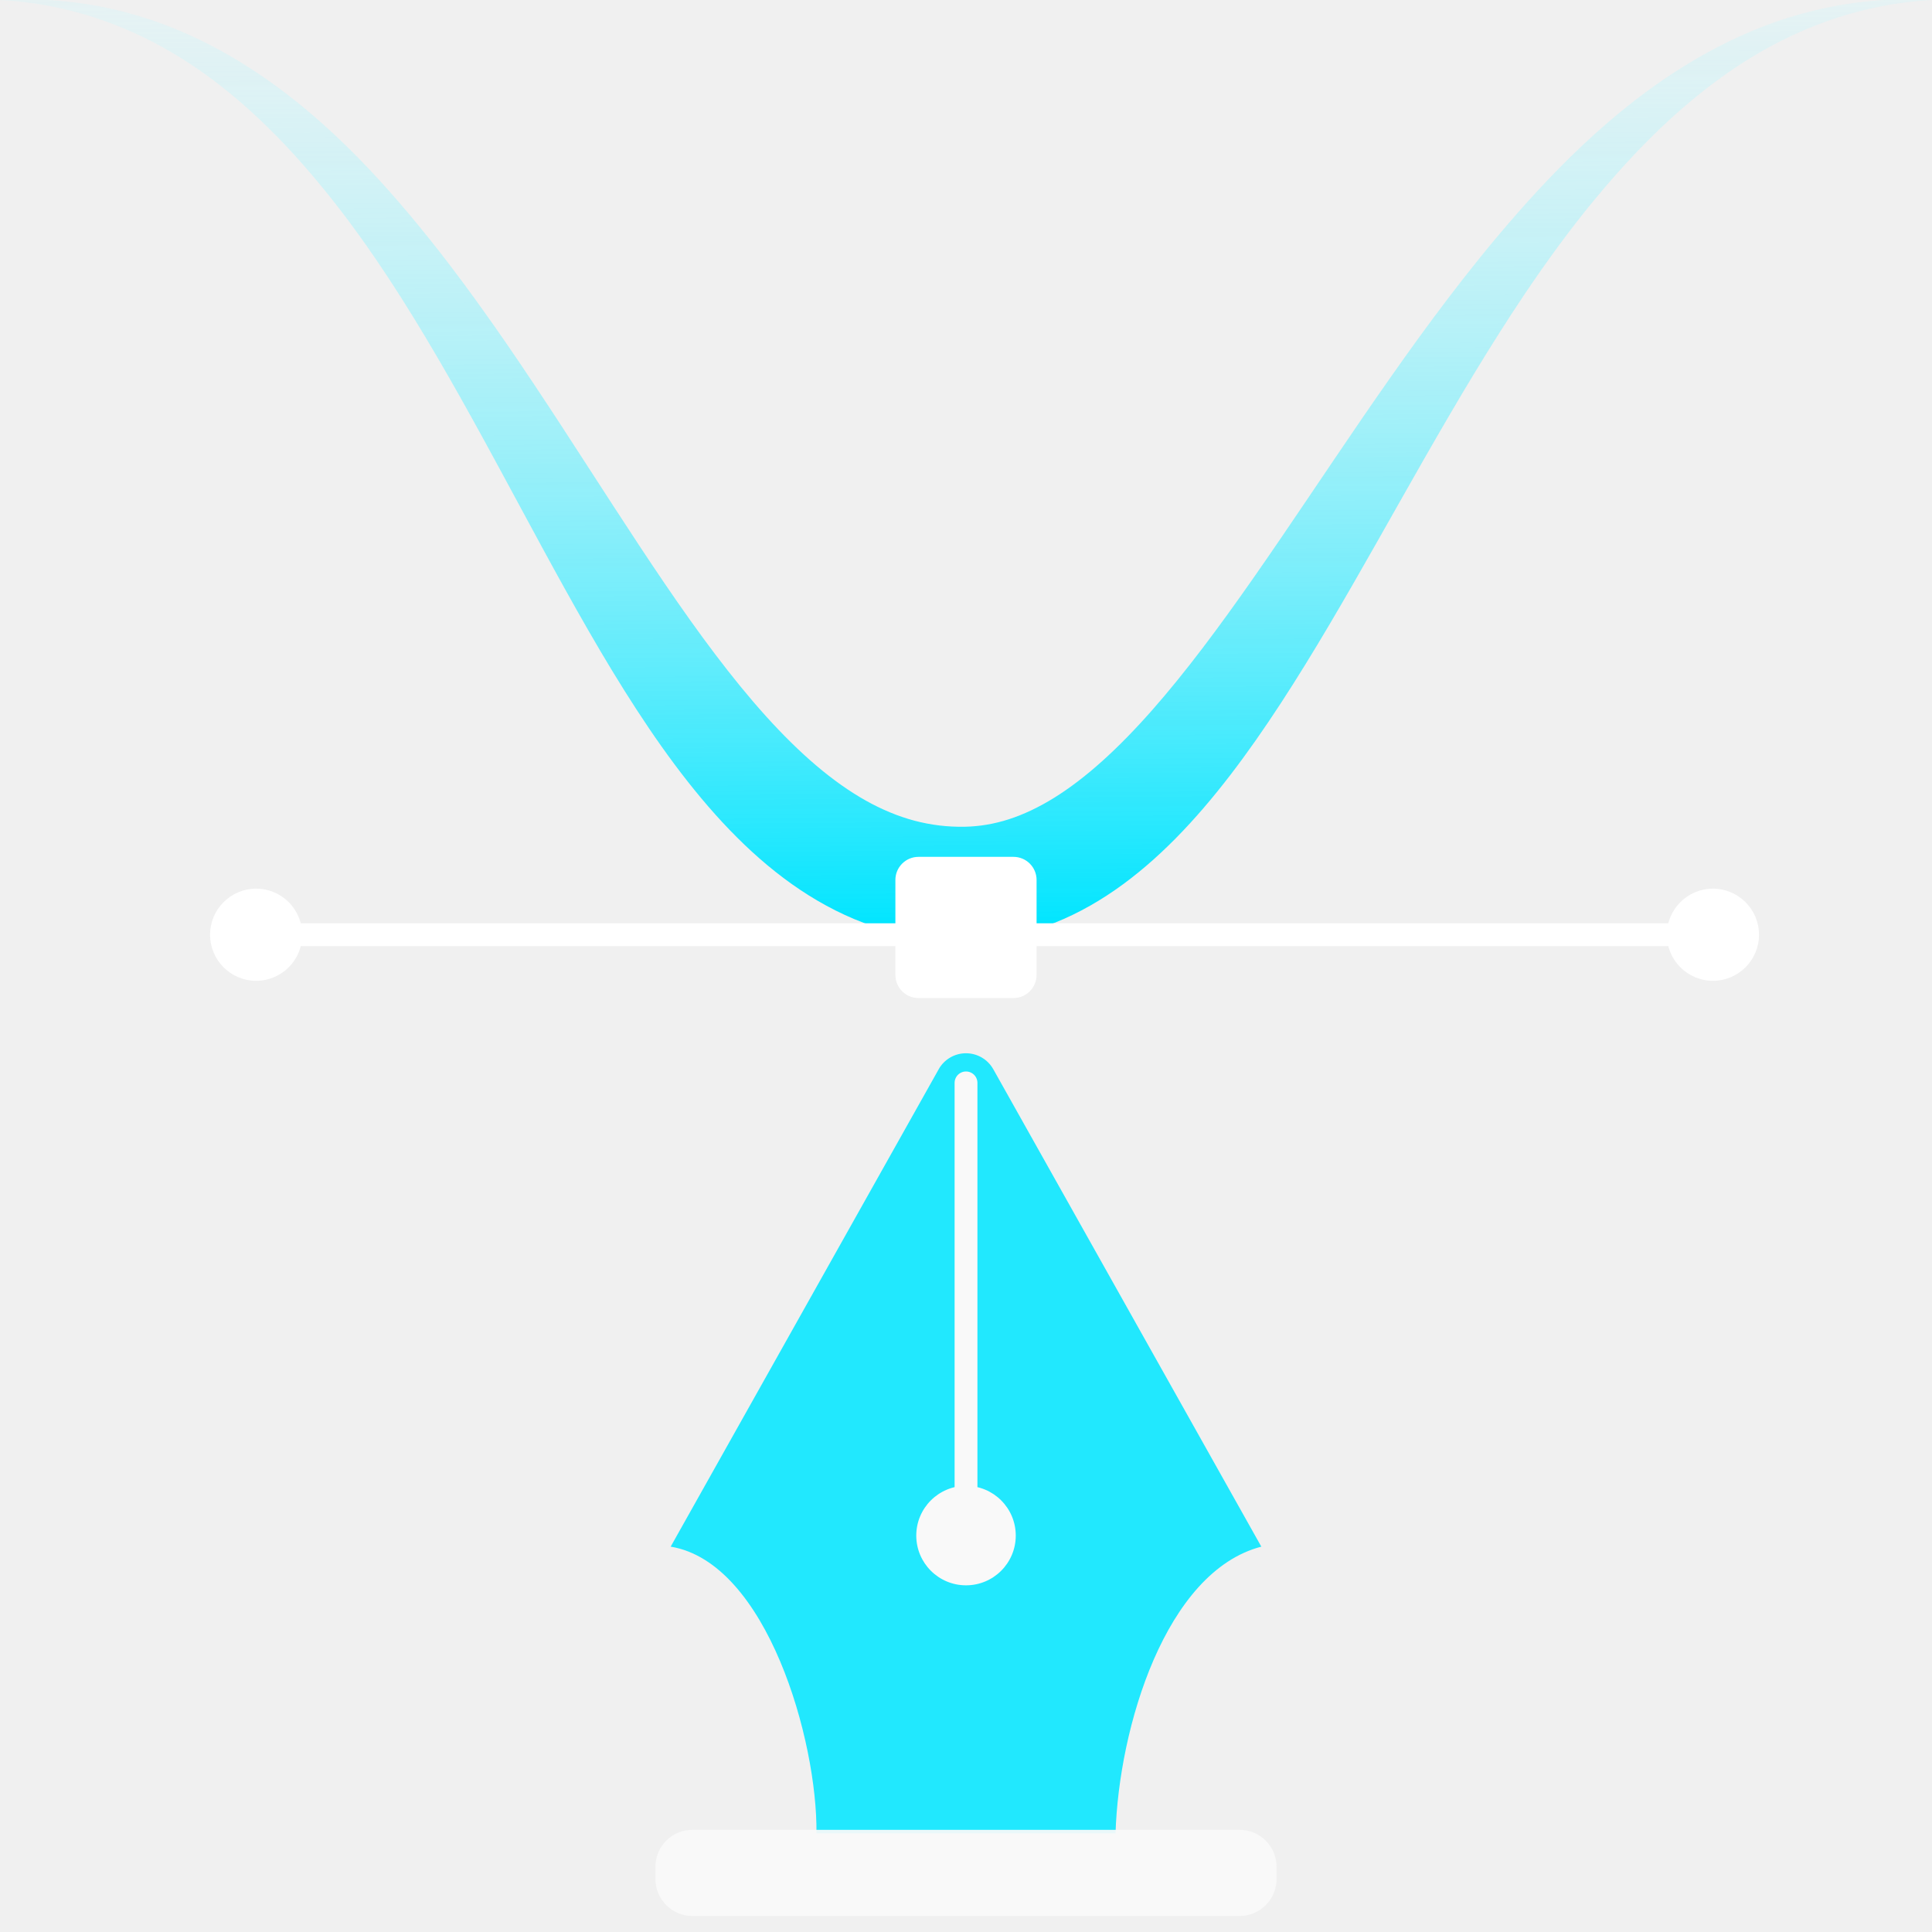
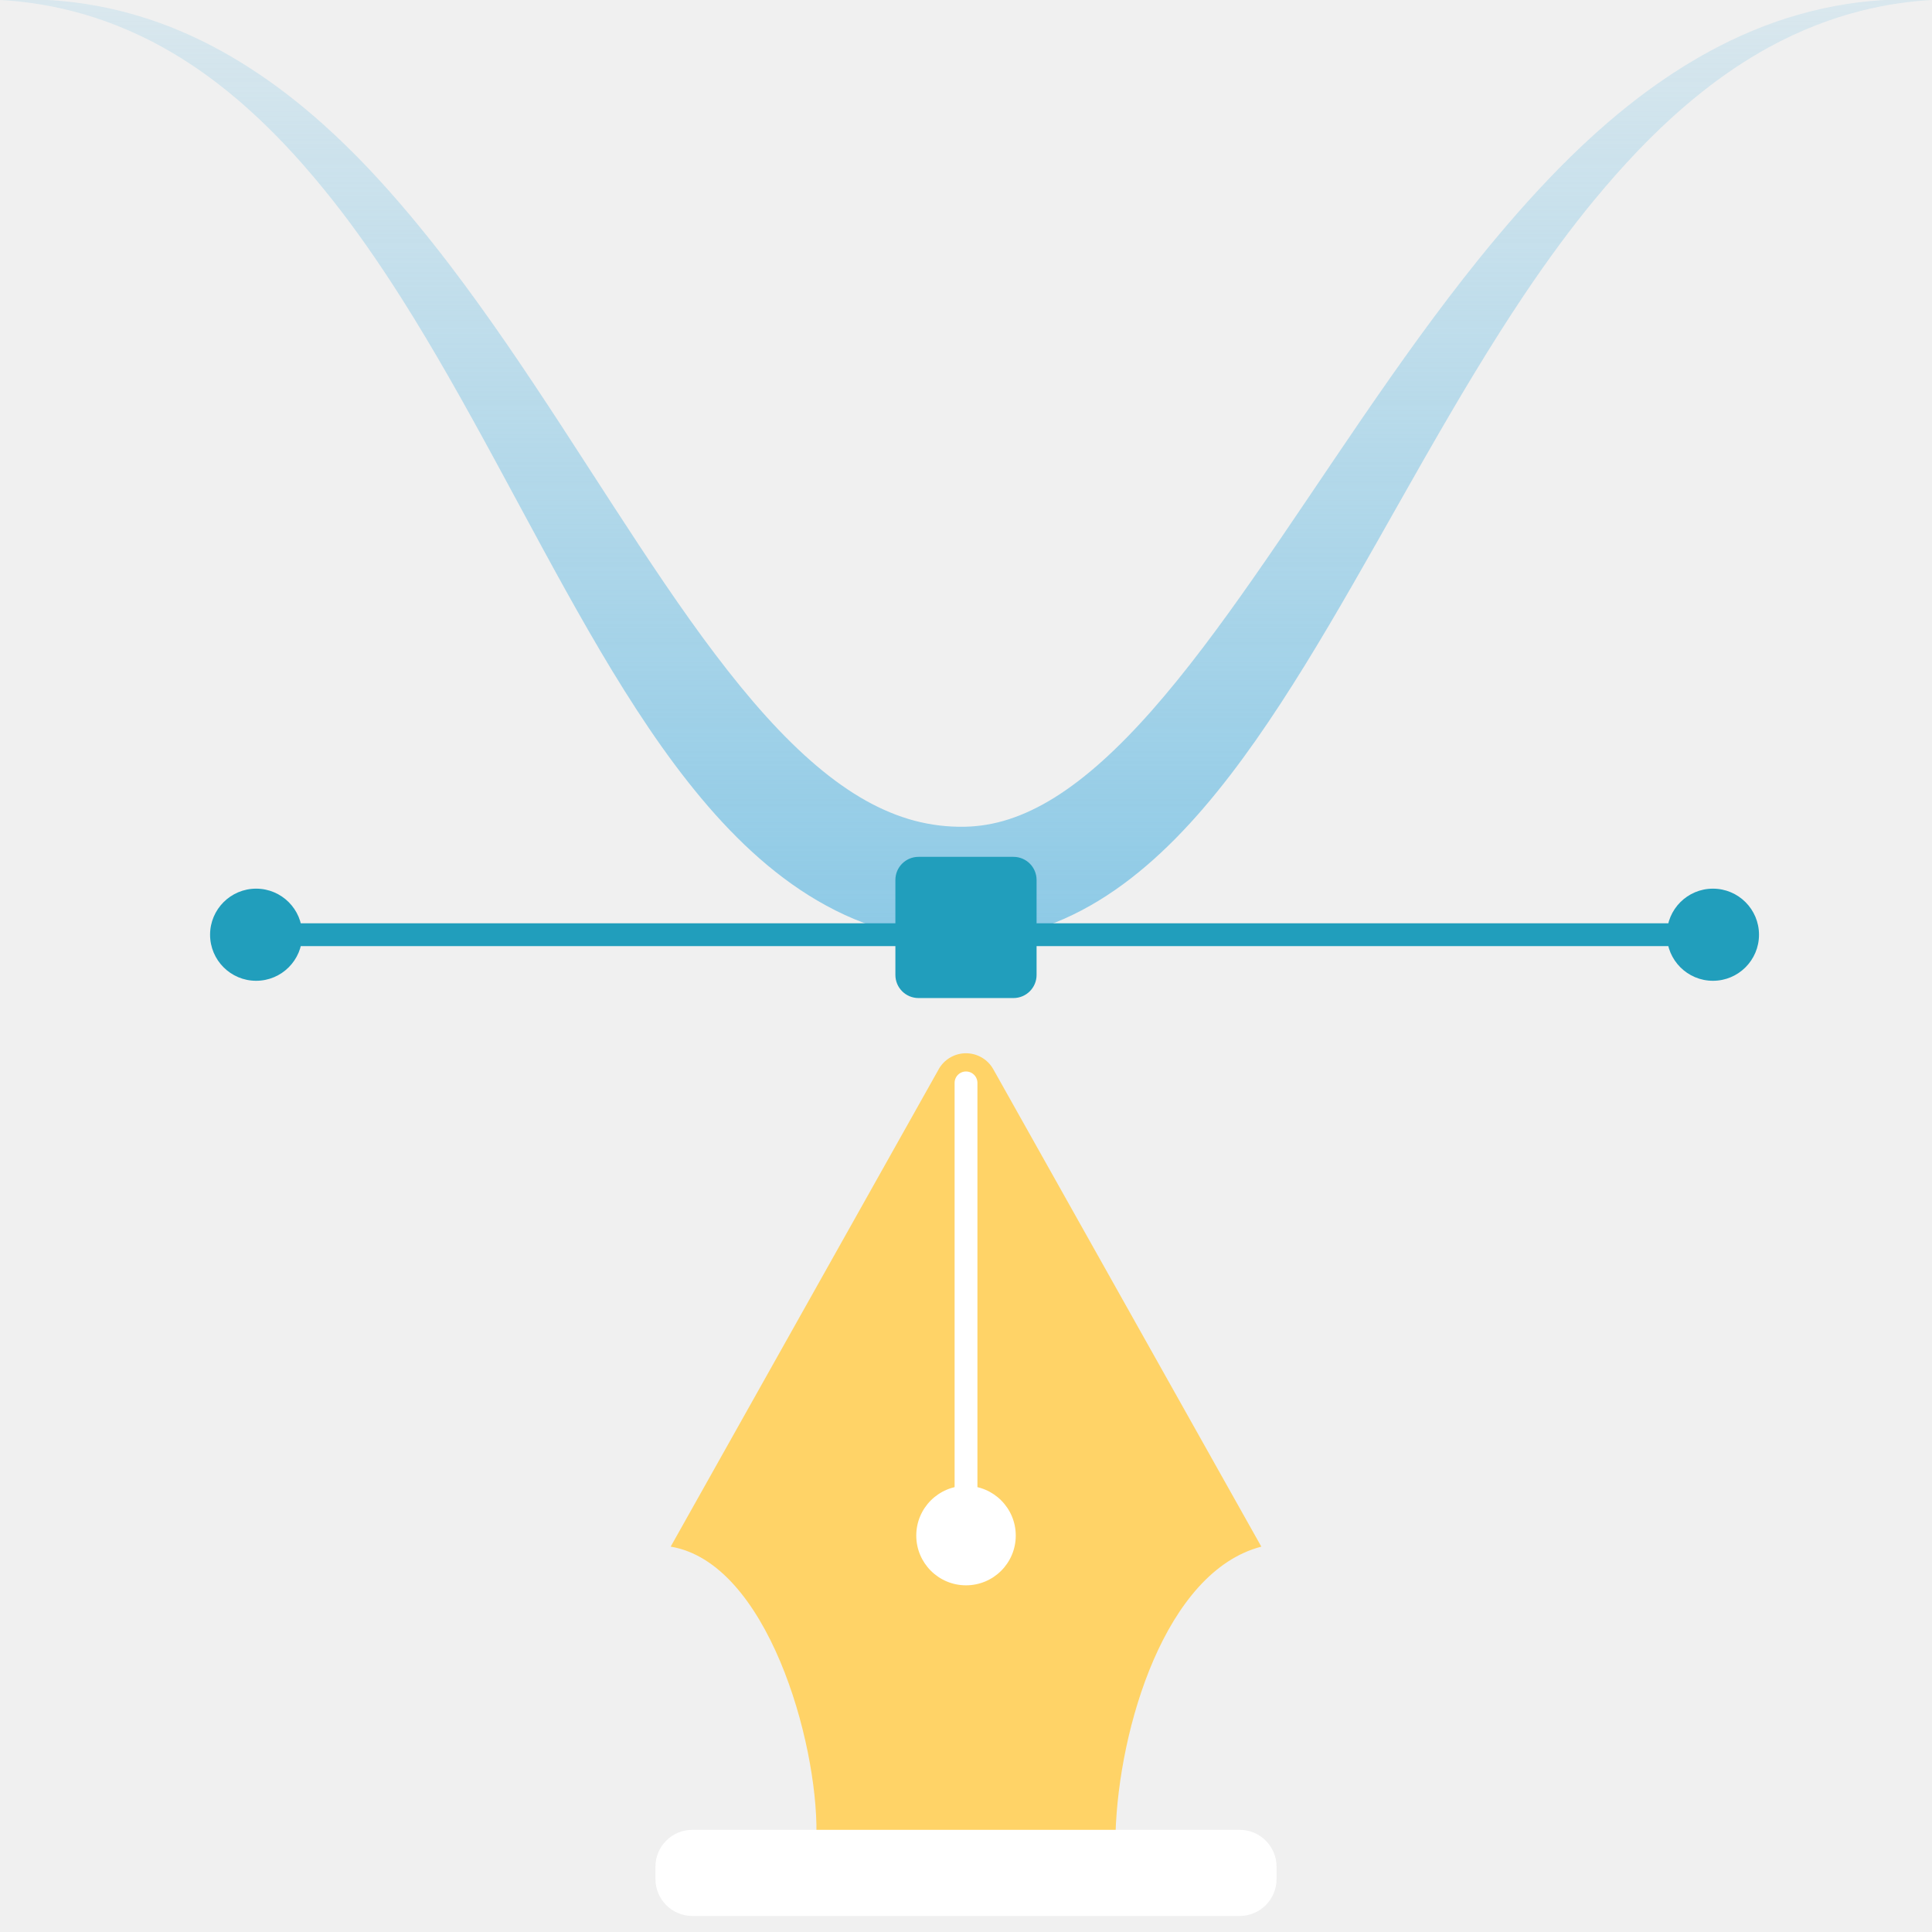
<svg xmlns="http://www.w3.org/2000/svg" xmlns:xlink="http://www.w3.org/1999/xlink" width="256" height="256" viewBox="0 0 67.733 67.733" version="1.1" id="svg1" xml:space="preserve">
  <defs id="defs1">
    <linearGradient id="linearGradient4">
-       <stop style="stop-color:#ffffff;stop-opacity:0;" offset="0" id="stop6" />
-       <stop style="stop-color:#00e5ff;stop-opacity:1;" offset="1" id="stop5" />
+       <stop style="stop-color:#8ecae6;stop-opacity:0;" offset="0.002" id="stop6" />
+       <stop style="stop-color:#8ecae6;stop-opacity:1;" offset="1" id="stop5" />
    </linearGradient>
-     <linearGradient xlink:href="#linearGradient4" id="linearGradient5" x1="30.758" y1="-9.926" x2="31.073" y2="32.586" gradientUnits="userSpaceOnUse" />
+     <linearGradient xlink:href="#linearGradient4" id="linearGradient5" x1="30.916" y1="-9.926" x2="30.916" y2="32.586" gradientUnits="userSpaceOnUse" />
  </defs>
  <g id="layer1">
    <path style="fill:url(#linearGradient5);fill-rule:nonzero;stroke:none;stroke-width:4;stroke-linecap:round;stroke-linejoin:round" d="m 0,0 c 1.417,0.077 3.49,0.414 5.763,1.69 1.589,0.891 3.078,2.124 4.529,3.711 0.473,0.518 0.931,1.061 1.377,1.626 0.796,1.007 1.59,2.14 2.409,3.432 1.127,1.778 2.188,3.671 3.343,5.801 1.012,1.865 2.134,3.983 3.221,5.868 1.075,1.863 2.218,3.685 3.468,5.272 1.251,1.588 2.642,2.987 4.241,3.989 0.82,0.514 1.689,0.921 2.613,1.196 0.951,0.283 1.933,0.417 2.941,0.397 0.947,-0.019 1.867,-0.194 2.754,-0.511 0.861,-0.308 1.672,-0.742 2.437,-1.272 1.492,-1.034 2.818,-2.441 4.036,-4.026 1.219,-1.587 2.365,-3.4 3.461,-5.252 1.141,-1.929 2.242,-3.921 3.332,-5.827 1.205,-2.108 2.328,-3.995 3.507,-5.752 0.834,-1.243 1.643,-2.34 2.448,-3.316 0.486,-0.589 0.984,-1.155 1.497,-1.693 1.5,-1.572 3.024,-2.79 4.627,-3.67 C 64.295,0.407 66.343,0.076 67.733,0 66.369,-0.075 64.223,-0.027 61.683,0.979 59.891,1.689 58.13,2.782 56.382,4.282 55.786,4.794 55.207,5.34 54.645,5.912 53.713,6.862 52.772,7.929 51.799,9.14 50.425,10.848 49.111,12.685 47.722,14.713 c -1.256,1.833 -2.509,3.731 -3.757,5.519 -1.211,1.734 -2.396,3.332 -3.587,4.681 -1.197,1.356 -2.325,2.376 -3.422,3.057 -0.552,0.342 -1.079,0.588 -1.587,0.752 -0.518,0.167 -1.029,0.252 -1.542,0.262 -0.61,0.012 -1.196,-0.06 -1.772,-0.213 -0.562,-0.15 -1.129,-0.383 -1.707,-0.707 -1.147,-0.645 -2.299,-1.63 -3.499,-2.96 -1.195,-1.325 -2.363,-2.909 -3.544,-4.643 C 22.116,18.714 20.852,16.723 19.674,14.917 18.339,12.87 17.086,11.019 15.763,9.284 14.799,8.021 13.867,6.912 12.938,5.928 12.417,5.377 11.88,4.85 11.325,4.354 9.619,2.829 7.882,1.716 6.096,0.994 3.565,-0.029 1.389,-0.076 0,0 Z" id="path1" />
-     <rect style="fill:#ffffff;fill-opacity:1;stroke:none;stroke-width:4;stroke-linecap:round;stroke-linejoin:round;stroke-opacity:1" id="rect6" width="4.95" height="4.95" x="31.391" y="30.04" ry="0.81" />
-     <path style="fill:#ffffff;fill-opacity:1;stroke:#ffffff;stroke-width:0.8;stroke-linecap:round;stroke-linejoin:round;stroke-dasharray:none;stroke-opacity:1;stroke-dashoffset:0" d="M 8.98,32.77 H 59.553" id="path6" />
-     <circle style="fill:#ffffff;fill-opacity:1;stroke:none;stroke-width:1;stroke-linecap:round;stroke-linejoin:round;stroke-dasharray:none;stroke-opacity:1" id="path7" cx="8.98" cy="32.77" r="1.615" />
-     <circle style="fill:#ffffff;fill-opacity:1;stroke:none;stroke-width:1;stroke-linecap:round;stroke-linejoin:round;stroke-dasharray:none;stroke-opacity:1" id="circle7" cx="60.053" cy="32.77" r="1.615" />
-     <path id="path9" style="fill:#12e7ff;fill-opacity:0.929;stroke:none;stroke-width:0.93;stroke-linecap:round;stroke-linejoin:round;stroke-dasharray:none;stroke-dashoffset:0;stroke-opacity:1" d="m 32.909,37.487 -9.396,16.736 c 3.381,0.559 5.15,6.814 5.111,10.051 h 5.243 5.242 C 39.222,60.564 40.861,55.097 44.22,54.223 L 34.824,37.487 a 1.098,1.098 1.1811515e-6 0 0 -1.916,0 z" />
-     <rect style="fill:#f9f9f9;fill-opacity:0.929;stroke:none;stroke-width:0.854;stroke-linecap:round;stroke-linejoin:round;stroke-dasharray:none;stroke-dashoffset:0;stroke-opacity:1" id="rect10" width="21.775" height="3.02" x="22.979" y="64.151" ry="1.294" />
-     <circle style="fill:#f9f9f9;fill-opacity:1;stroke:none;stroke-width:0.8;stroke-linecap:round;stroke-linejoin:round;stroke-dasharray:none;stroke-dashoffset:0;stroke-opacity:1" id="path11" cx="33.867" cy="53.835" r="1.744" />
-     <path style="fill:none;fill-opacity:0.929;stroke:#f9f9f9;stroke-width:0.8;stroke-linecap:round;stroke-linejoin:round;stroke-dasharray:none;stroke-dashoffset:0;stroke-opacity:1" d="M 33.867,53.812 V 37.964" id="path13" />
+     <rect style="fill:#219ebc;fill-opacity:1;stroke:none;stroke-width:4;stroke-linecap:round;stroke-linejoin:round;stroke-opacity:1" id="rect6" width="4.95" height="4.95" x="31.391" y="30.04" ry="0.81" />
+     <path style="fill:none;fill-opacity:1;stroke:#219ebc;stroke-width:0.8;stroke-linecap:round;stroke-linejoin:round;stroke-dasharray:none;stroke-opacity:1;stroke-dashoffset:0" d="M 8.98,32.77 H 59.553" id="path6" />
+     <circle style="fill:#219ebc;fill-opacity:1;stroke:none;stroke-width:1;stroke-linecap:round;stroke-linejoin:round;stroke-dasharray:none;stroke-opacity:1" id="path7" cx="8.98" cy="32.77" r="1.615" />
+     <circle style="fill:#219ebc;fill-opacity:1;stroke:none;stroke-width:1;stroke-linecap:round;stroke-linejoin:round;stroke-dasharray:none;stroke-opacity:1" id="circle7" cx="60.053" cy="32.77" r="1.615" />
+     <path id="path9" style="fill:#ffd367;fill-opacity:1;stroke:none;stroke-width:0.93;stroke-linecap:round;stroke-linejoin:round;stroke-dasharray:none;stroke-dashoffset:0;stroke-opacity:1" d="m 32.909,37.487 -9.396,16.736 c 3.381,0.559 5.15,6.814 5.111,10.051 h 5.243 5.242 C 39.222,60.564 40.861,55.097 44.22,54.223 L 34.824,37.487 a 1.098,1.098 1.1811515e-6 0 0 -1.916,0 z" />
+     <rect style="fill:#ffffff;fill-opacity:1;stroke:none;stroke-width:0.854;stroke-linecap:round;stroke-linejoin:round;stroke-dasharray:none;stroke-dashoffset:0;stroke-opacity:1" id="rect10" width="21.775" height="3.02" x="22.979" y="64.151" ry="1.294" />
+     <circle style="fill:#ffffff;fill-opacity:1;stroke:none;stroke-width:0.8;stroke-linecap:round;stroke-linejoin:round;stroke-dasharray:none;stroke-dashoffset:0;stroke-opacity:1" id="path11" cx="33.867" cy="53.835" r="1.744" />
+     <path style="fill:none;fill-opacity:0.929;stroke:#ffffff;stroke-width:0.8;stroke-linecap:round;stroke-linejoin:round;stroke-dasharray:none;stroke-dashoffset:0;stroke-opacity:1" d="M 33.867,53.812 V 37.964" id="path13" />
+     <g id="g1" transform="translate(67.10291,0.5032718)">
+       <rect style="fill:#8ecae6;fill-opacity:1;stroke:none;stroke-width:0.8;stroke-linecap:round;stroke-linejoin:round" id="rect1" width="13.968" height="14.054" x="-92.657" y="-1.527" ry="0" />
+       <rect style="fill:#219ebc;fill-opacity:1;stroke:none;stroke-width:0.8;stroke-linecap:round;stroke-linejoin:round" id="rect2" width="13.968" height="14.054" x="-92.657" y="12.527" ry="0" />
+       <rect style="fill:#88f8af;fill-opacity:1;stroke:none;stroke-width:0.8;stroke-linecap:round;stroke-linejoin:round" id="rect3" width="13.968" height="14.054" x="-92.657" y="26.581" ry="0" />
+       <rect style="fill:#ffd367;fill-opacity:1;stroke:none;stroke-width:0.8;stroke-linecap:round;stroke-linejoin:round" id="rect4" width="13.968" height="14.054" x="-92.657" y="40.635" ry="0" />
+       <rect style="fill:#ff8181;fill-opacity:1;stroke:none;stroke-width:0.8;stroke-linecap:round;stroke-linejoin:round" id="rect5" width="13.968" height="14.054" x="-92.657" y="54.688" ry="0" />
+     </g>
  </g>
</svg>
